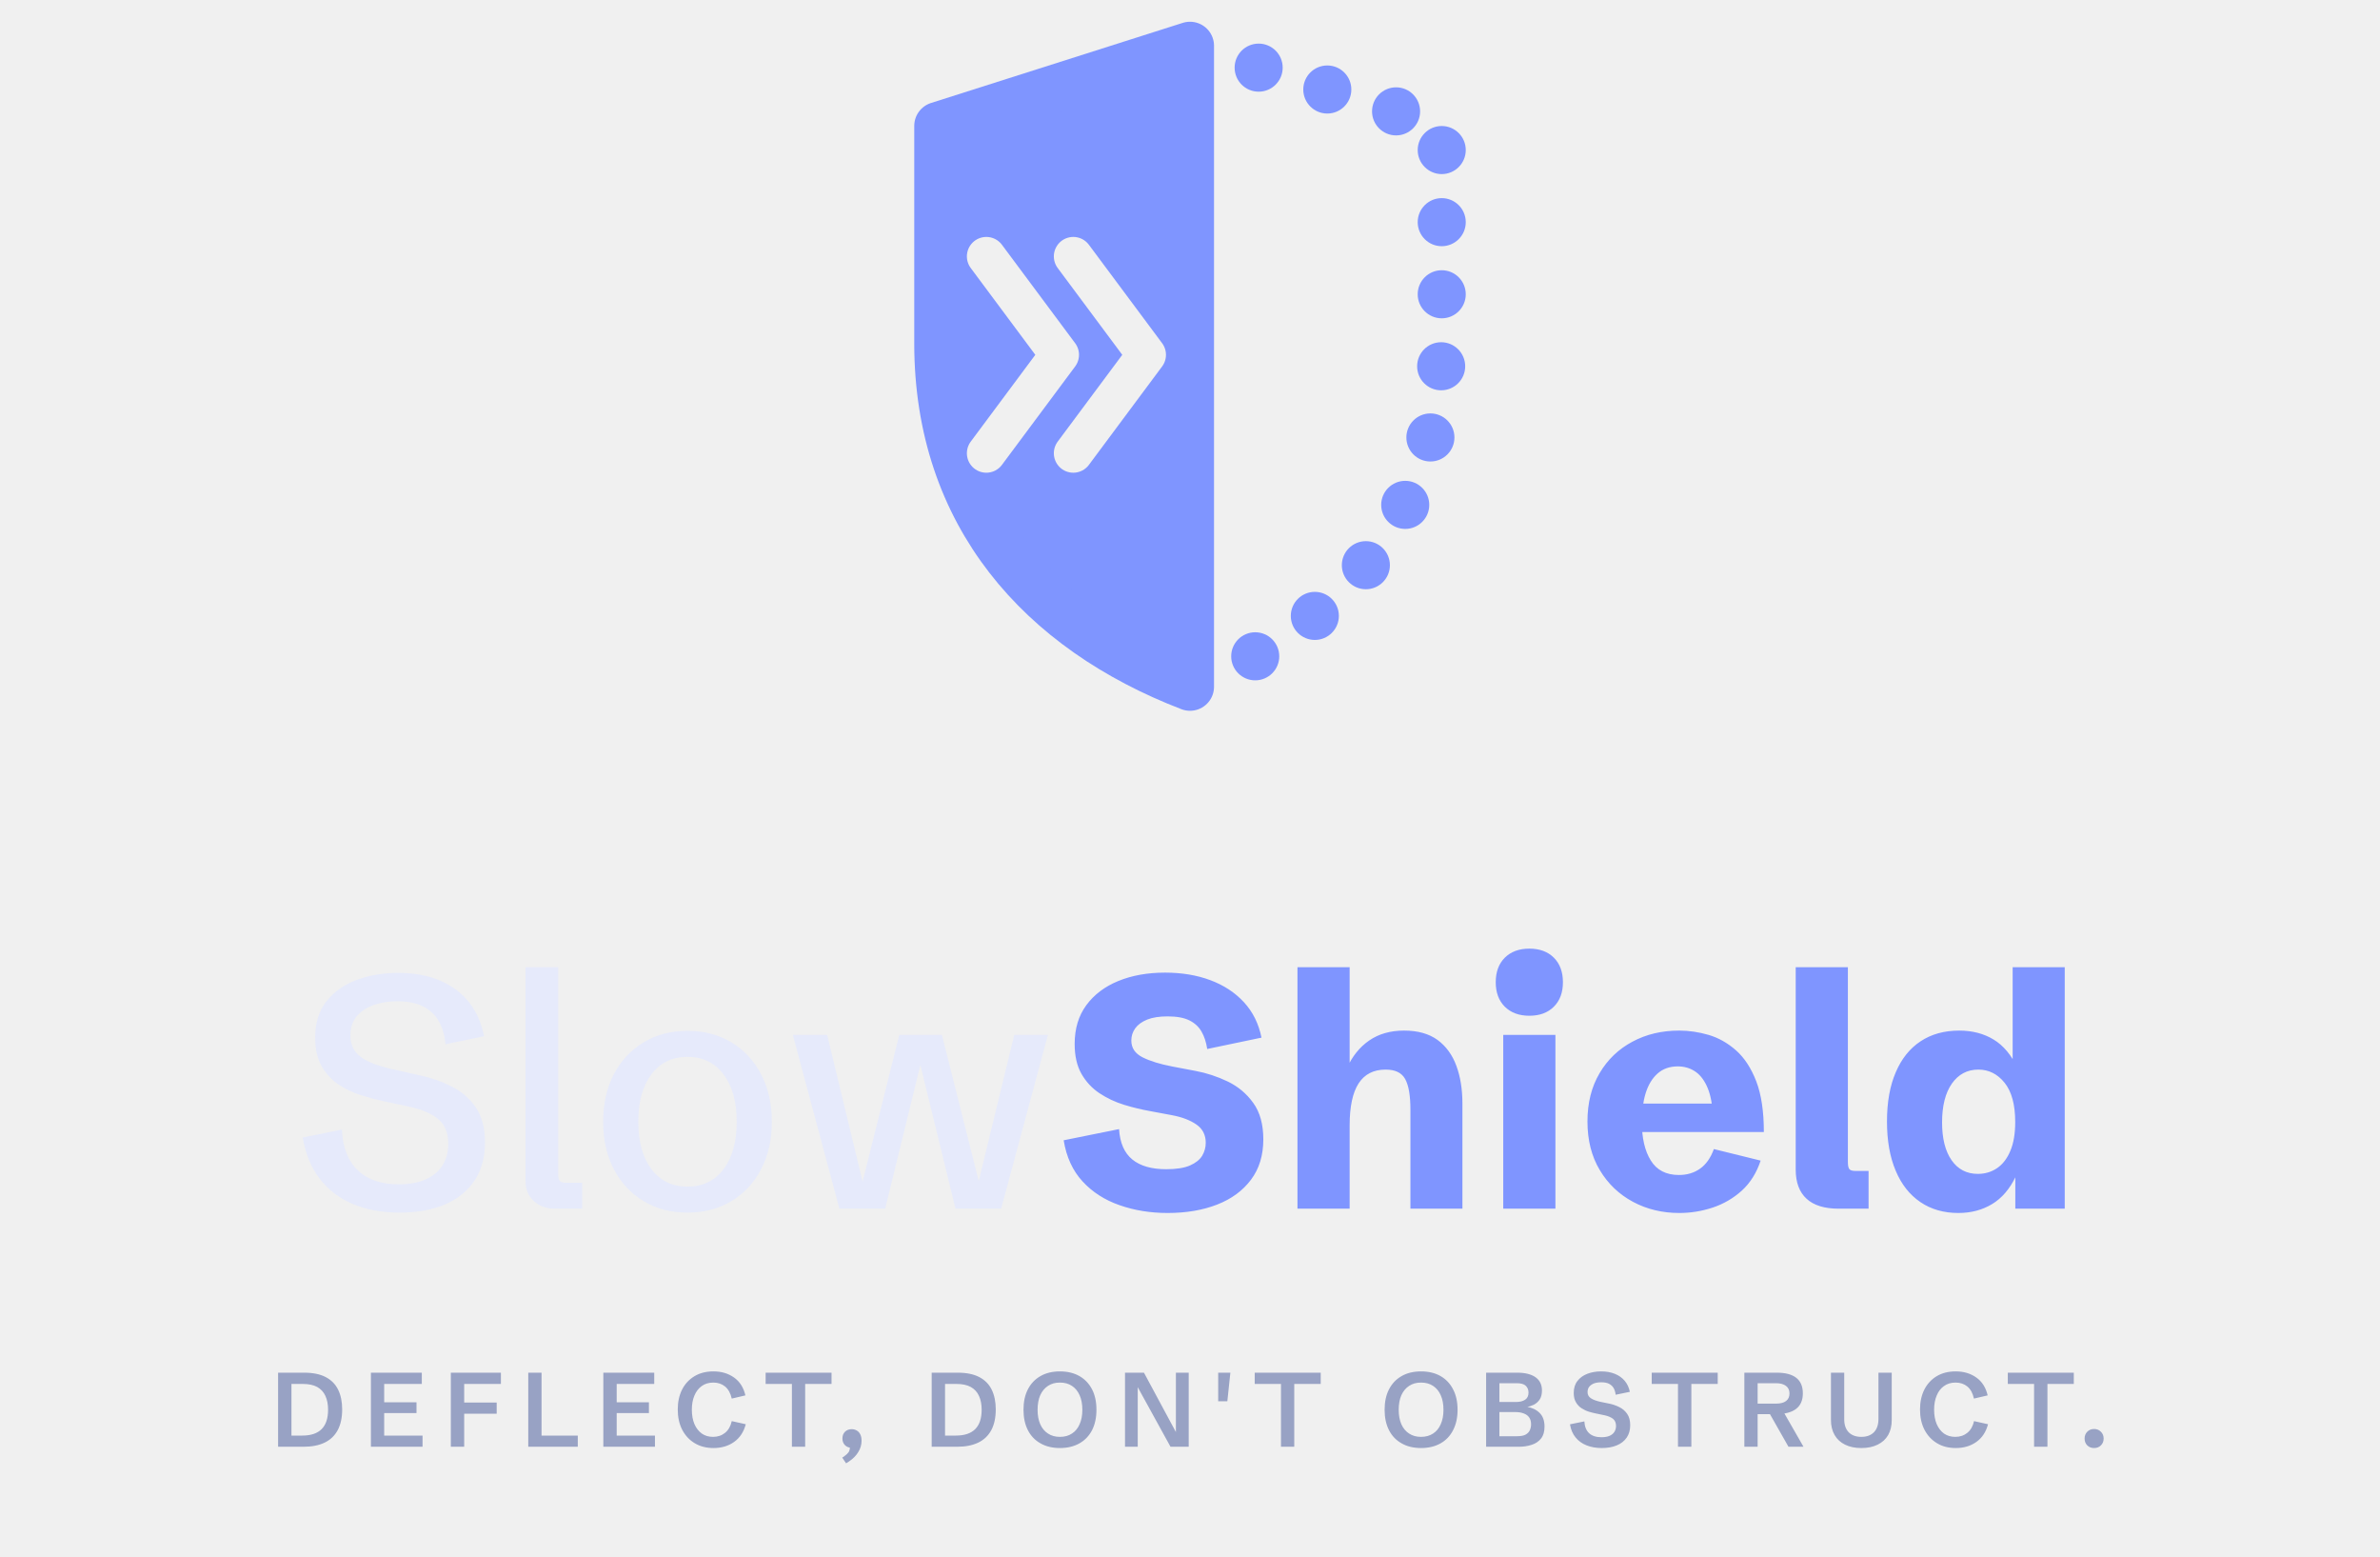
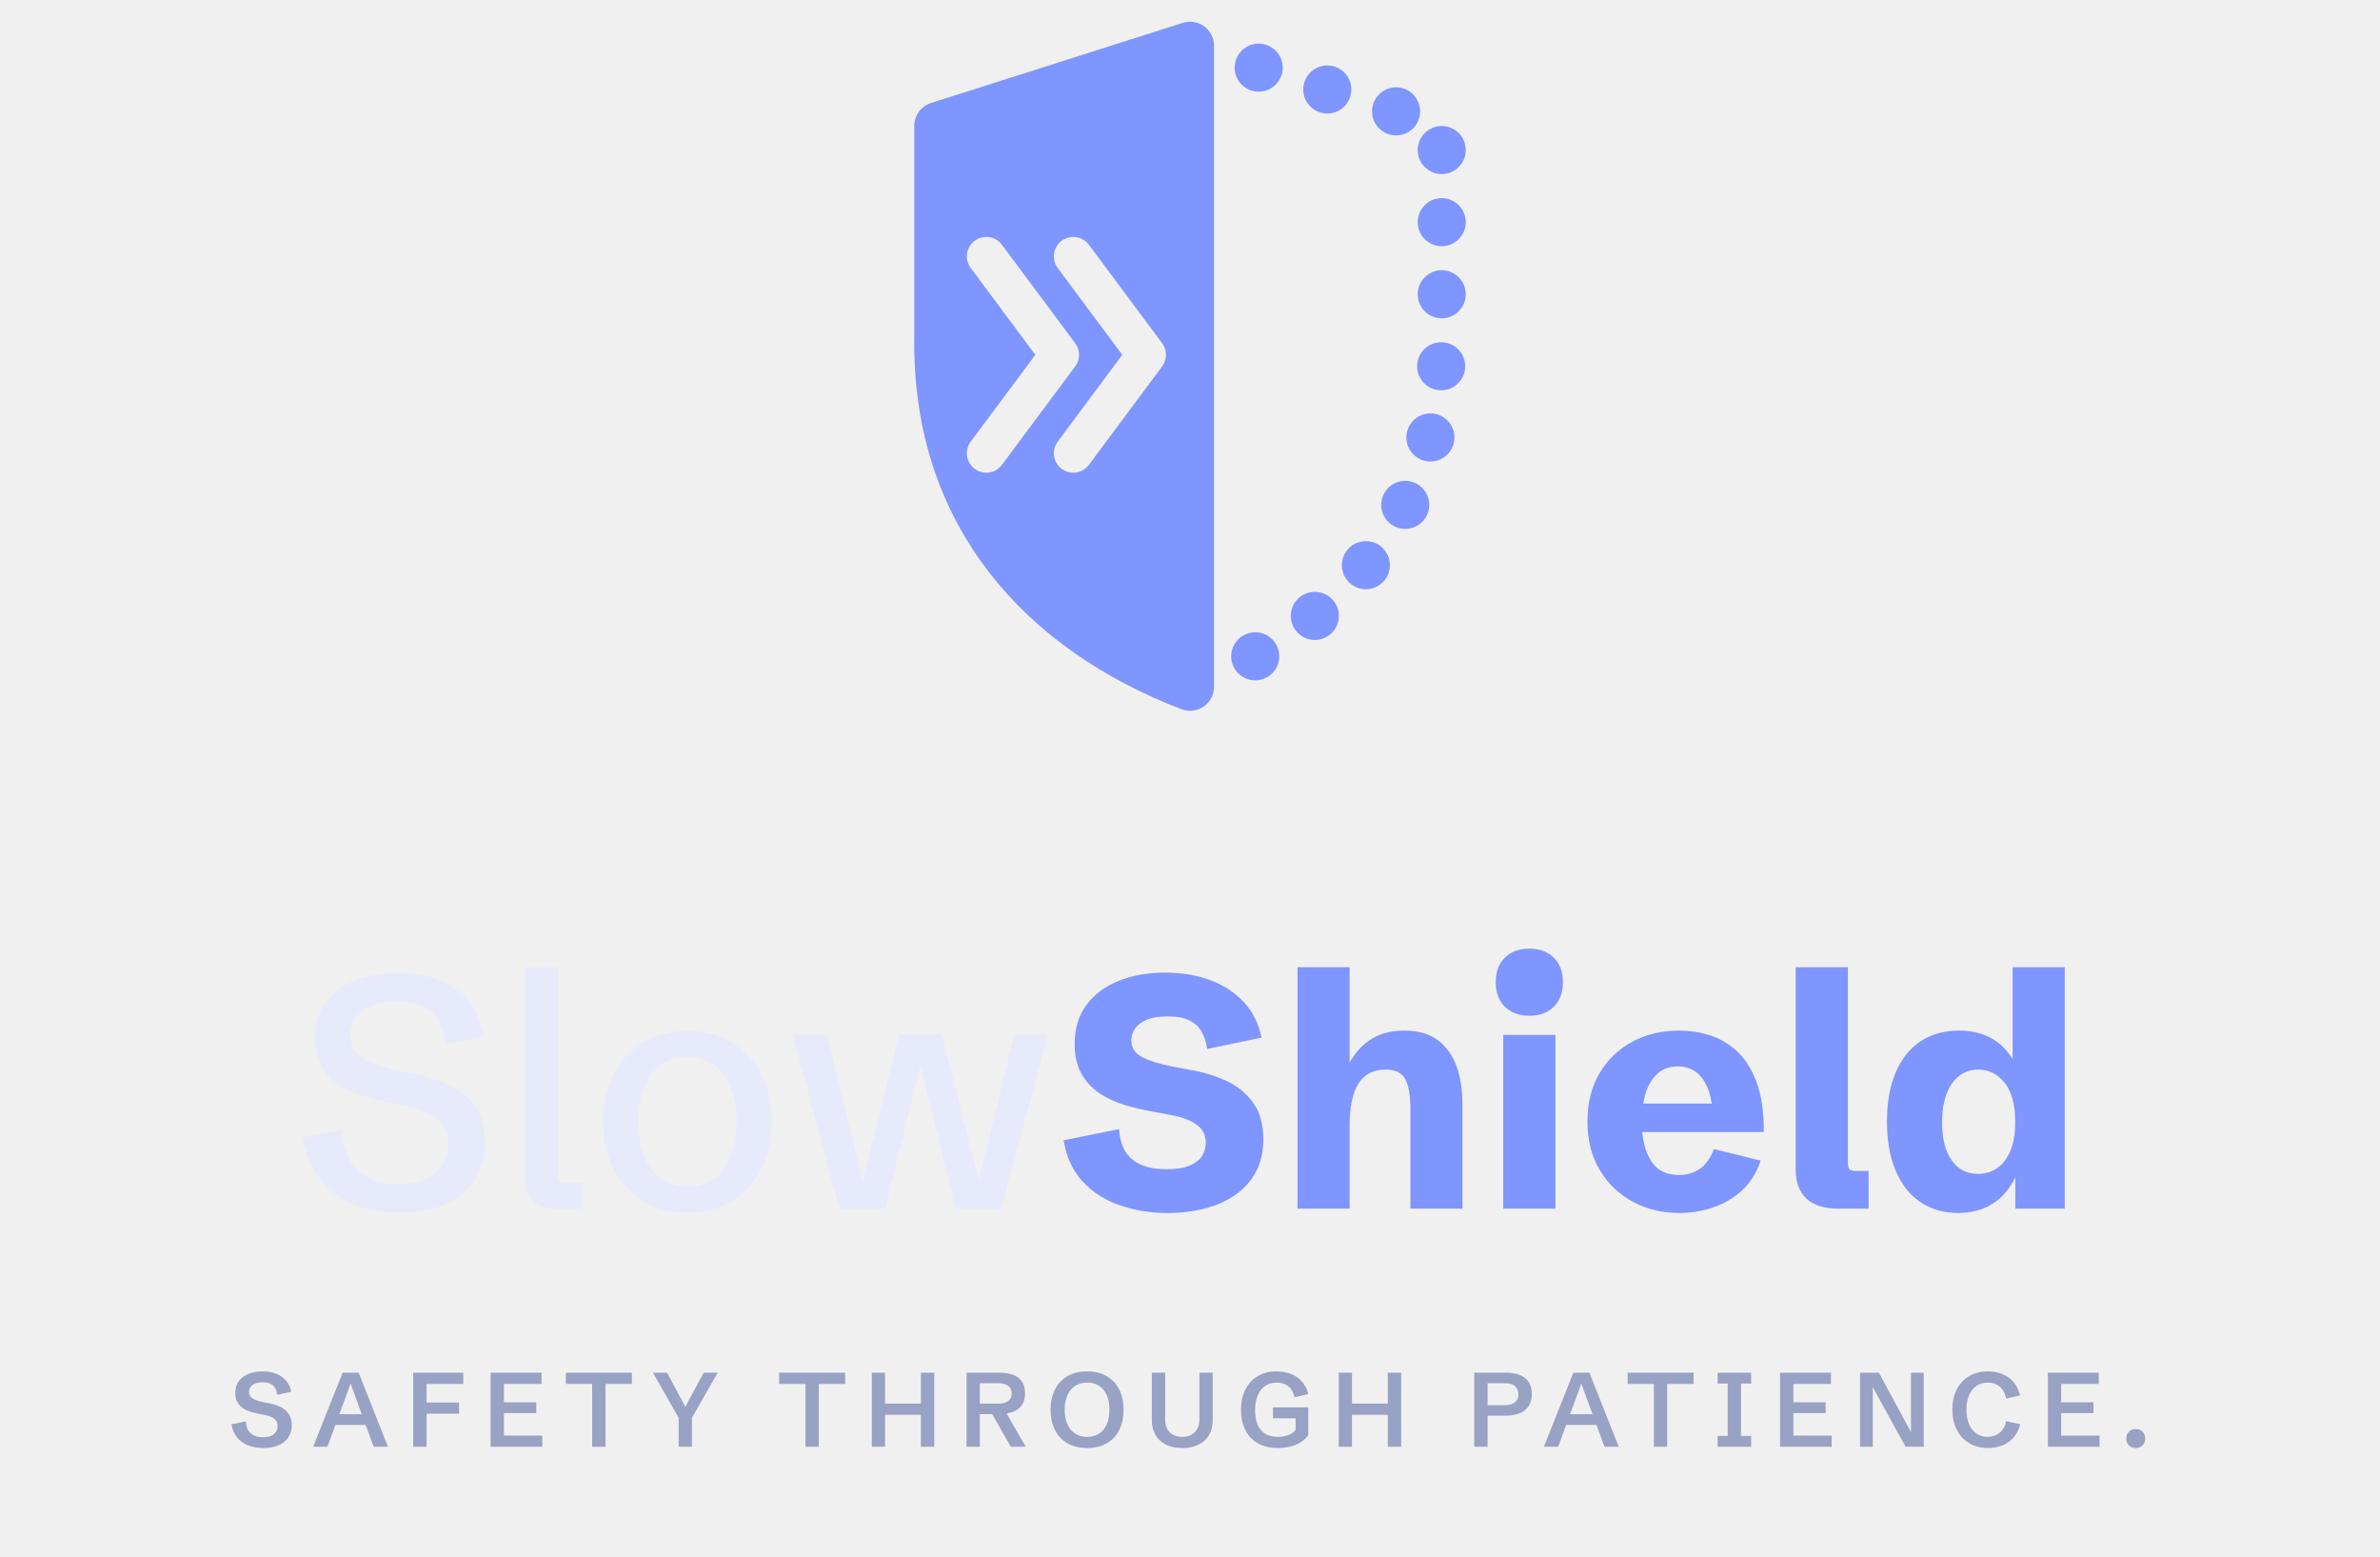
<svg xmlns="http://www.w3.org/2000/svg" viewBox="0 0 260 170" width="260" height="170" role="img" aria-label="SlowShield">
  <g transform="translate(90 0) scale(1.25)">
    <defs>
      <mask id="m" maskUnits="userSpaceOnUse" x="-8" y="-8" width="80" height="80">
        <rect x="-8" y="-8" width="80" height="80" fill="#fff" />
        <path d="M14.2 22.4 L20.6 31 L14.2 39.6" fill="none" stroke="#000" stroke-width="3.4" stroke-linecap="round" stroke-linejoin="round" />
        <path d="M21.8 22.4 L28.2 31 L21.8 39.6" fill="none" stroke="#000" stroke-width="3.4" stroke-linecap="round" stroke-linejoin="round" />
      </mask>
    </defs>
    <path d="M32 4 L10 11 L10 30 C10 45 19 55 32 60 Z" fill="#7f95ff" stroke="#7f95ff" stroke-width="4.2" stroke-linejoin="round" mask="url(#m)" />
    <g fill="#7f95ff">
      <circle cx="38" cy="5.91" r="2.1" />
      <circle cx="44" cy="7.82" r="2.1" />
      <circle cx="50.01" cy="9.73" r="2.1" />
      <circle cx="54" cy="13.11" r="2.1" />
      <circle cx="54" cy="19.41" r="2.1" />
      <circle cx="54" cy="25.71" r="2.1" />
      <circle cx="53.95" cy="32" r="2.1" />
      <circle cx="53.01" cy="38.22" r="2.1" />
      <circle cx="50.81" cy="44.11" r="2.1" />
      <circle cx="47.37" cy="49.38" r="2.1" />
      <circle cx="42.91" cy="53.81" r="2.1" />
      <circle cx="37.7" cy="57.34" r="2.1" />
    </g>
  </g>
  <path fill="#e6eafb" d="M43.66 132.43Q40.77 132.43 38.54 131.49Q36.31 130.54 34.91 128.71Q33.51 126.87 33.07 124.23L37.35 123.36Q37.48 126.27 39.08 127.8Q40.68 129.34 43.56 129.34Q45.35 129.34 46.55 128.78Q47.75 128.23 48.36 127.24Q48.97 126.24 48.97 124.93Q48.97 123.11 47.86 122.21Q46.75 121.31 44.86 120.9L41.76 120.23Q40.73 120.01 39.48 119.62Q38.22 119.24 37.07 118.5Q35.92 117.76 35.18 116.51Q34.43 115.26 34.43 113.34Q34.43 110.88 35.69 109.32Q36.95 107.75 39.01 107Q41.08 106.25 43.48 106.25Q46.12 106.25 48.07 107.09Q50.02 107.92 51.24 109.46Q52.46 111 52.88 113.17L48.67 114.04Q48.52 112.55 47.92 111.5Q47.31 110.46 46.2 109.9Q45.09 109.35 43.39 109.35Q41.98 109.35 40.82 109.76Q39.67 110.16 38.97 110.99Q38.28 111.82 38.28 113.1Q38.28 114.55 39.36 115.39Q40.45 116.23 42.81 116.75L45.95 117.46Q47.74 117.84 49.35 118.66Q50.96 119.47 51.97 120.93Q52.98 122.4 52.98 124.79Q52.98 127.22 51.84 128.93Q50.7 130.64 48.61 131.54Q46.52 132.43 43.66 132.43Z M60.65 132Q59.25 132 58.33 131.18Q57.41 130.35 57.41 129V105.63H60.98V128.2Q60.98 128.78 61.15 128.97Q61.31 129.17 61.86 129.17H63.6V132Z M75.1 132.43Q72.38 132.43 70.3 131.17Q68.22 129.92 67.05 127.68Q65.89 125.44 65.89 122.51Q65.89 119.57 67.05 117.33Q68.22 115.1 70.3 113.84Q72.38 112.58 75.1 112.58Q77.83 112.58 79.91 113.84Q81.99 115.1 83.15 117.33Q84.32 119.57 84.32 122.51Q84.32 125.45 83.15 127.68Q81.99 129.92 79.91 131.17Q77.83 132.43 75.1 132.43ZM75.1 129.59Q77.59 129.59 79.04 127.69Q80.48 125.78 80.48 122.51Q80.48 119.22 79.03 117.32Q77.59 115.42 75.1 115.42Q72.61 115.42 71.17 117.32Q69.73 119.22 69.73 122.51Q69.73 125.78 71.17 127.69Q72.61 129.59 75.1 129.59Z M91.7 132 86.61 113.02H90.36L94.49 130.1H93.97L98.24 113.02H102.9L107.23 130.22H106.62L110.8 113.02H114.48L109.37 132H104.38L100.23 115.02H100.86L96.7 132Z" />
  <path fill="#7f95ff" d="M127.56 132.47Q124.73 132.47 122.31 131.62Q119.88 130.78 118.26 129.02Q116.64 127.26 116.2 124.53L122.25 123.31Q122.39 125.55 123.69 126.62Q124.99 127.69 127.41 127.69Q129.06 127.69 130 127.28Q130.93 126.87 131.33 126.22Q131.72 125.56 131.72 124.8Q131.72 123.51 130.69 122.8Q129.65 122.09 128.03 121.79L125.62 121.34Q124.22 121.09 122.78 120.65Q121.33 120.2 120.11 119.39Q118.89 118.58 118.14 117.27Q117.4 115.97 117.4 114.01Q117.4 111.51 118.67 109.78Q119.95 108.04 122.18 107.13Q124.41 106.22 127.28 106.22Q130.01 106.22 132.21 107.04Q134.42 107.86 135.89 109.45Q137.35 111.03 137.81 113.32L131.88 114.56Q131.72 113.47 131.27 112.68Q130.82 111.88 129.94 111.44Q129.06 111 127.56 111Q126.19 111 125.32 111.35Q124.44 111.71 124.01 112.31Q123.59 112.9 123.59 113.64Q123.59 114.85 124.82 115.47Q126.05 116.09 128.1 116.48L130.58 116.95Q132.41 117.29 134.12 118.11Q135.82 118.93 136.91 120.45Q138.01 121.97 138.01 124.43Q138.01 127.05 136.66 128.84Q135.32 130.63 132.97 131.55Q130.61 132.47 127.56 132.47Z M141.74 132V105.63H147.44V117.47L147.13 116.68Q148.01 114.71 149.58 113.63Q151.15 112.55 153.39 112.55Q155.63 112.55 157.04 113.57Q158.44 114.6 159.1 116.4Q159.76 118.19 159.76 120.51V132H154.08V121.2Q154.08 118.88 153.51 117.85Q152.95 116.81 151.37 116.81Q149.39 116.81 148.41 118.33Q147.44 119.85 147.44 122.91V132Z M164.22 132V113.02H169.92V132ZM167.07 110.93Q165.39 110.93 164.39 109.94Q163.4 108.95 163.4 107.27Q163.4 105.58 164.39 104.59Q165.39 103.6 167.07 103.6Q168.76 103.6 169.75 104.59Q170.74 105.58 170.74 107.27Q170.74 108.95 169.75 109.94Q168.76 110.93 167.07 110.93Z M183.46 132.47Q180.66 132.47 178.39 131.25Q176.11 130.03 174.77 127.79Q173.42 125.55 173.42 122.48Q173.42 119.44 174.74 117.21Q176.05 114.98 178.32 113.77Q180.58 112.55 183.44 112.55Q185.03 112.55 186.65 113.02Q188.28 113.5 189.65 114.71Q191.02 115.92 191.86 118.09Q192.69 120.25 192.69 123.63H177.09V120.52H187.6L187.1 121.42Q186.96 119.64 186.43 118.55Q185.91 117.46 185.1 116.96Q184.29 116.46 183.29 116.46Q181.95 116.46 181.08 117.24Q180.21 118.01 179.78 119.38Q179.36 120.74 179.36 122.51Q179.36 125.17 180.34 126.74Q181.32 128.32 183.41 128.32Q184.75 128.32 185.72 127.63Q186.7 126.94 187.23 125.49L192.34 126.75Q191.67 128.76 190.28 130.03Q188.88 131.29 187.1 131.88Q185.31 132.47 183.46 132.47Z M200.86 132Q198.54 132 197.36 130.92Q196.17 129.83 196.17 127.74V105.63H201.87V126.9Q201.87 127.49 202.04 127.69Q202.2 127.88 202.75 127.88H204.13V132Z M213.94 132.47Q211.54 132.47 209.79 131.28Q208.03 130.09 207.09 127.85Q206.14 125.61 206.14 122.47Q206.14 119.32 207.1 117.1Q208.05 114.88 209.81 113.72Q211.58 112.55 214.03 112.55Q216.18 112.55 217.79 113.53Q219.4 114.5 220.44 116.71L219.87 116.72V105.63H225.56V132H220.16V128.21L220.21 128.48Q219.23 130.53 217.62 131.5Q216.01 132.47 213.94 132.47ZM216.07 128.2Q217.25 128.2 218.17 127.57Q219.09 126.95 219.62 125.68Q220.15 124.42 220.15 122.54Q220.15 119.7 218.99 118.25Q217.83 116.81 216.12 116.81Q214.31 116.81 213.23 118.34Q212.16 119.87 212.16 122.58Q212.16 125.22 213.2 126.71Q214.24 128.2 216.07 128.2Z" />
-   <path fill="#98a2c4" d="M30.38 158V149.91H33.22Q34.66 149.91 35.58 150.39Q36.5 150.87 36.94 151.77Q37.38 152.67 37.38 153.92Q37.38 155.28 36.89 156.19Q36.4 157.1 35.46 157.55Q34.52 158 33.17 158ZM31.84 156.78H33.02Q35.84 156.78 35.84 153.96Q35.84 153.08 35.55 152.45Q35.26 151.81 34.65 151.47Q34.04 151.14 33.07 151.14H31.84Z M40.52 158V149.91H46.08V151.14H41.97V153.14H45.5V154.32H41.97V156.78H46.16V158Z M49.25 158V149.91H54.72V151.14H50.71V153.17H54.26V154.39H50.71V158Z M57.71 158V149.91H59.16V156.78H63.12V158Z M65.91 158V149.91H71.47V151.14H67.37V153.14H70.89V154.32H67.37V156.78H71.55V158Z M77.95 158.14Q76.77 158.14 75.89 157.61Q75.01 157.08 74.52 156.13Q74.04 155.19 74.04 153.93Q74.04 152.7 74.51 151.76Q74.98 150.83 75.86 150.3Q76.73 149.77 77.94 149.77Q79.25 149.77 80.19 150.44Q81.13 151.1 81.43 152.39L79.94 152.74Q79.74 151.86 79.21 151.42Q78.68 150.99 77.93 150.99Q77.18 150.99 76.66 151.37Q76.14 151.74 75.86 152.41Q75.58 153.07 75.58 153.95Q75.58 154.85 75.86 155.52Q76.15 156.19 76.67 156.56Q77.18 156.92 77.9 156.92Q78.67 156.92 79.22 156.47Q79.76 156.02 79.94 155.2L81.47 155.54Q81.14 156.8 80.2 157.47Q79.26 158.14 77.95 158.14Z M86.51 158V151.14H83.64V149.91H90.84V151.14H87.96V158Z M92.43 159.81 92.01 159.19 92.19 159.07Q92.55 158.81 92.7 158.6Q92.84 158.39 92.84 158.11V157.87L93.04 158.11Q92.59 158.11 92.31 157.83Q92.03 157.55 92.03 157.1Q92.03 156.64 92.31 156.36Q92.6 156.08 93.04 156.08Q93.34 156.08 93.58 156.22Q93.83 156.35 93.97 156.63Q94.12 156.91 94.12 157.34Q94.12 158 93.76 158.58Q93.41 159.16 92.77 159.59Z M101.78 158V149.91H104.62Q106.06 149.91 106.98 150.39Q107.9 150.87 108.34 151.77Q108.78 152.67 108.78 153.92Q108.78 155.28 108.29 156.19Q107.8 157.1 106.86 157.55Q105.92 158 104.57 158ZM103.24 156.78H104.42Q107.24 156.78 107.24 153.96Q107.24 153.08 106.95 152.45Q106.66 151.81 106.05 151.47Q105.44 151.14 104.47 151.14H103.24Z M115.79 158.14Q114.56 158.14 113.67 157.63Q112.77 157.13 112.29 156.19Q111.81 155.25 111.81 153.96Q111.81 152.66 112.29 151.73Q112.77 150.79 113.67 150.28Q114.56 149.77 115.79 149.77Q117.02 149.77 117.92 150.28Q118.81 150.79 119.3 151.73Q119.78 152.66 119.78 153.96Q119.78 155.25 119.3 156.19Q118.81 157.13 117.92 157.63Q117.02 158.14 115.79 158.14ZM115.79 156.92Q116.56 156.92 117.1 156.56Q117.65 156.21 117.94 155.54Q118.24 154.88 118.24 153.96Q118.24 153.03 117.94 152.37Q117.65 151.71 117.1 151.35Q116.56 150.99 115.79 150.99Q115.03 150.99 114.49 151.35Q113.94 151.71 113.64 152.37Q113.35 153.03 113.35 153.96Q113.35 154.88 113.64 155.54Q113.94 156.21 114.49 156.56Q115.03 156.92 115.79 156.92Z M122.9 158V149.91H124.97L128.86 157.14L128.46 157.17V149.91H129.86V158H127.87L123.87 150.73L124.29 150.69V158Z M133.08 153.03V149.91H134.41L134.08 153.03Z M139.94 158V151.14H137.07V149.91H144.28V151.14H141.39V158Z M155.24 158.14Q154.01 158.14 153.12 157.63Q152.22 157.13 151.74 156.19Q151.26 155.25 151.26 153.96Q151.26 152.66 151.74 151.73Q152.22 150.79 153.12 150.28Q154.01 149.77 155.24 149.77Q156.47 149.77 157.37 150.28Q158.26 150.79 158.74 151.73Q159.23 152.66 159.23 153.96Q159.23 155.25 158.74 156.19Q158.26 157.13 157.37 157.63Q156.47 158.14 155.24 158.14ZM155.24 156.92Q156 156.92 156.55 156.56Q157.1 156.21 157.39 155.54Q157.69 154.88 157.69 153.96Q157.69 153.03 157.39 152.37Q157.1 151.71 156.55 151.35Q156 150.99 155.24 150.99Q154.48 150.99 153.94 151.35Q153.39 151.71 153.09 152.37Q152.8 153.03 152.8 153.96Q152.8 154.88 153.09 155.54Q153.39 156.21 153.94 156.56Q154.48 156.92 155.24 156.92Z M162.35 158V149.91H165.74Q167.04 149.91 167.75 150.41Q168.45 150.91 168.45 151.86Q168.45 152.46 168.2 152.84Q167.95 153.21 167.56 153.41Q167.17 153.6 166.77 153.66L166.78 153.63Q167.67 153.78 168.2 154.31Q168.73 154.84 168.73 155.8Q168.73 156.62 168.35 157.1Q167.96 157.59 167.32 157.79Q166.68 158 165.93 158ZM163.8 156.85H165.74Q166.34 156.85 166.67 156.67Q167 156.48 167.13 156.18Q167.26 155.88 167.26 155.55Q167.26 155.12 167.07 154.82Q166.87 154.52 166.48 154.37Q166.09 154.21 165.5 154.21H163.8ZM163.8 153.11H165.64Q166.23 153.11 166.6 152.87Q166.98 152.63 166.98 152.08Q166.98 151.63 166.68 151.34Q166.39 151.06 165.68 151.06H163.8Z M174.98 158.14Q174.06 158.14 173.33 157.85Q172.59 157.56 172.12 156.98Q171.65 156.41 171.51 155.55L173.08 155.23Q173.13 156.08 173.6 156.52Q174.08 156.96 174.94 156.96Q175.5 156.96 175.85 156.8Q176.2 156.64 176.37 156.36Q176.54 156.08 176.54 155.73Q176.54 155.21 176.2 154.94Q175.85 154.68 175.28 154.56L174.37 154.37Q174 154.3 173.57 154.17Q173.15 154.04 172.77 153.79Q172.4 153.55 172.16 153.14Q171.92 152.74 171.92 152.12Q171.92 151.33 172.33 150.81Q172.73 150.29 173.41 150.03Q174.09 149.77 174.91 149.77Q175.77 149.77 176.42 150.04Q177.07 150.3 177.49 150.8Q177.91 151.3 178.05 152L176.5 152.32Q176.45 151.89 176.28 151.59Q176.1 151.29 175.77 151.12Q175.45 150.96 174.93 150.96Q174.48 150.96 174.14 151.08Q173.81 151.21 173.62 151.44Q173.43 151.68 173.43 152.03Q173.43 152.46 173.79 152.7Q174.16 152.95 174.87 153.1L175.8 153.29Q176.38 153.41 176.9 153.67Q177.43 153.93 177.76 154.41Q178.09 154.88 178.09 155.65Q178.09 156.45 177.7 157.01Q177.31 157.57 176.62 157.85Q175.92 158.14 174.98 158.14Z M183.31 158V151.14H180.44V149.91H187.65V151.14H184.77V158Z M190.56 158V149.91H194.09Q196.95 149.91 196.95 152.17Q196.95 154.44 193.96 154.44H192.01V158ZM195.38 158 193.13 154.04H194.75L197.02 158ZM192.01 153.29H194.02Q194.73 153.29 195.11 153.01Q195.49 152.72 195.49 152.18Q195.49 151.64 195.1 151.35Q194.72 151.06 194.01 151.06H192.01Z M203.34 158.14Q202.3 158.14 201.56 157.77Q200.82 157.41 200.42 156.72Q200.02 156.03 200.02 155.08V149.91H201.47V155.01Q201.47 155.91 201.96 156.42Q202.46 156.92 203.34 156.92Q204.22 156.92 204.72 156.41Q205.21 155.9 205.21 154.95V149.91H206.66V155.08Q206.66 156.03 206.27 156.72Q205.87 157.41 205.12 157.77Q204.38 158.14 203.34 158.14Z M213.66 158.14Q212.47 158.14 211.6 157.61Q210.72 157.08 210.23 156.13Q209.75 155.19 209.75 153.93Q209.75 152.7 210.22 151.76Q210.69 150.83 211.56 150.3Q212.44 149.77 213.65 149.77Q214.96 149.77 215.9 150.44Q216.84 151.1 217.14 152.39L215.64 152.74Q215.45 151.86 214.92 151.42Q214.39 150.99 213.64 150.99Q212.89 150.99 212.37 151.37Q211.84 151.74 211.57 152.41Q211.29 153.07 211.29 153.95Q211.29 154.85 211.57 155.52Q211.86 156.19 212.37 156.56Q212.89 156.92 213.61 156.92Q214.38 156.92 214.93 156.47Q215.47 156.02 215.65 155.2L217.18 155.54Q216.85 156.8 215.91 157.47Q214.97 158.14 213.66 158.14Z M222.21 158V151.14H219.34V149.91H226.55V151.14H223.67V158Z M228.77 158.14Q228.31 158.14 228.02 157.85Q227.73 157.56 227.73 157.1Q227.73 156.65 228.02 156.36Q228.31 156.06 228.77 156.06Q229.22 156.06 229.51 156.36Q229.81 156.65 229.81 157.1Q229.81 157.56 229.51 157.85Q229.22 158.14 228.77 158.14Z" />
+   <path fill="#98a2c4" d="M28.76 158.14Q27.84 158.14 27.11 157.85Q26.37 157.56 25.9 156.98Q25.42 156.41 25.28 155.55L26.86 155.23Q26.9 156.08 27.38 156.52Q27.85 156.96 28.72 156.96Q29.27 156.96 29.63 156.8Q29.98 156.64 30.15 156.36Q30.32 156.08 30.32 155.73Q30.32 155.21 29.97 154.94Q29.63 154.68 29.05 154.56L28.15 154.37Q27.77 154.3 27.35 154.17Q26.93 154.04 26.55 153.79Q26.18 153.55 25.94 153.14Q25.7 152.74 25.7 152.12Q25.7 151.33 26.1 150.81Q26.51 150.29 27.19 150.03Q27.86 149.77 28.69 149.77Q29.54 149.77 30.19 150.04Q30.85 150.3 31.27 150.8Q31.69 151.3 31.82 152L30.28 152.32Q30.23 151.89 30.05 151.59Q29.88 151.29 29.55 151.12Q29.22 150.96 28.7 150.96Q28.26 150.96 27.92 151.08Q27.58 151.21 27.39 151.44Q27.2 151.68 27.2 152.03Q27.2 152.46 27.57 152.7Q27.93 152.95 28.65 153.1L29.57 153.29Q30.15 153.41 30.68 153.67Q31.2 153.93 31.53 154.41Q31.87 154.88 31.87 155.65Q31.87 156.45 31.48 157.01Q31.09 157.57 30.39 157.85Q29.69 158.14 28.76 158.14Z M34.21 158 37.43 149.91H39.18L42.38 158H40.82L38.3 151.1L35.77 158ZM36.13 155.62V154.45H40.46V155.62Z M45.14 158V149.91H50.61V151.14H46.6V153.17H50.15V154.39H46.6V158Z M53.6 158V149.91H59.16V151.14H55.05V153.14H58.58V154.32H55.05V156.78H59.24V158Z M64.69 158V151.14H61.82V149.91H69.03V151.14H66.15V158Z M74.14 158V154.84L71.33 149.91H72.87L75.01 153.9H74.73L76.87 149.91H78.4L75.59 154.84V158Z M87.99 158V151.14H85.12V149.91H92.33V151.14H89.45V158Z M95.24 158V149.91H96.69V153.29H100.6V149.91H102.06V158H100.6V154.51H96.69V158Z M105.59 158V149.91H109.12Q111.98 149.91 111.98 152.17Q111.98 154.44 108.99 154.44H107.04V158ZM110.42 158 108.16 154.04H109.78L112.05 158ZM107.04 153.29H109.06Q109.76 153.29 110.14 153.01Q110.52 152.72 110.52 152.18Q110.52 151.64 110.13 151.35Q109.75 151.06 109.04 151.06H107.04Z M118.76 158.14Q117.53 158.14 116.63 157.63Q115.74 157.13 115.26 156.19Q114.77 155.25 114.77 153.96Q114.77 152.66 115.26 151.73Q115.74 150.79 116.63 150.28Q117.53 149.77 118.76 149.77Q119.99 149.77 120.88 150.28Q121.78 150.79 122.26 151.73Q122.74 152.66 122.74 153.96Q122.74 155.25 122.26 156.19Q121.78 157.13 120.88 157.63Q119.99 158.14 118.76 158.14ZM118.76 156.92Q119.52 156.92 120.07 156.56Q120.62 156.21 120.91 155.54Q121.2 154.88 121.2 153.96Q121.2 153.03 120.91 152.37Q120.62 151.71 120.07 151.35Q119.52 150.99 118.76 150.99Q118 150.99 117.45 151.35Q116.9 151.71 116.61 152.37Q116.31 153.03 116.31 153.96Q116.31 154.88 116.61 155.54Q116.9 156.21 117.45 156.56Q118 156.92 118.76 156.92Z M129.16 158.14Q128.12 158.14 127.38 157.77Q126.63 157.41 126.23 156.72Q125.83 156.03 125.83 155.08V149.91H127.29V155.01Q127.29 155.91 127.78 156.42Q128.27 156.92 129.16 156.92Q130.04 156.92 130.53 156.41Q131.03 155.9 131.03 154.95V149.91H132.48V155.08Q132.48 156.03 132.08 156.72Q131.68 157.41 130.94 157.77Q130.19 158.14 129.16 158.14Z M139.63 158.14Q138.3 158.14 137.39 157.61Q136.49 157.09 136.03 156.15Q135.57 155.21 135.57 153.98Q135.57 152.74 136.03 151.79Q136.49 150.84 137.36 150.31Q138.23 149.77 139.46 149.77Q140.3 149.77 141 150.04Q141.71 150.31 142.21 150.86Q142.71 151.41 142.93 152.24L141.42 152.6Q141.24 151.77 140.72 151.38Q140.2 150.99 139.47 150.99Q138.72 150.99 138.19 151.37Q137.66 151.74 137.39 152.42Q137.11 153.1 137.11 154.02Q137.11 154.83 137.35 155.49Q137.6 156.15 138.14 156.53Q138.69 156.92 139.59 156.92Q140.1 156.92 140.63 156.76Q141.16 156.61 141.54 156.17V154.51L142.05 154.89H139.06V153.7H142.92V156.74Q142.45 157.34 141.86 157.64Q141.26 157.94 140.68 158.04Q140.09 158.14 139.63 158.14Z M146.25 158V149.91H147.7V153.29H151.61V149.91H153.07V158H151.61V154.51H147.7V158Z M161.05 158V149.91H164.47Q165.91 149.91 166.62 150.51Q167.34 151.11 167.34 152.26Q167.34 153.4 166.59 154.01Q165.85 154.61 164.34 154.61H162.51V158ZM162.51 153.46H164.41Q165.12 153.46 165.5 153.15Q165.88 152.83 165.88 152.27Q165.88 151.76 165.53 151.41Q165.18 151.06 164.39 151.06H162.51Z M168.66 158 171.88 149.91H173.63L176.84 158H175.28L172.75 151.1L170.22 158ZM170.58 155.62V154.45H174.91V155.62Z M180.68 158V151.14H177.81V149.91H185.01V151.14H182.13V158Z M187.64 158V156.82H188.74V151.1H187.64V149.91H191.3V151.1H190.19V156.82H191.3V158Z M194.46 158V149.91H200.02V151.14H195.92V153.14H199.44V154.32H195.92V156.78H200.1V158Z M203.2 158V149.91H205.26L209.16 157.14L208.76 157.17V149.91H210.16V158H208.17L204.17 150.73L204.59 150.69V158Z M217.18 158.14Q216 158.14 215.12 157.61Q214.24 157.08 213.76 156.13Q213.28 155.19 213.28 153.93Q213.28 152.7 213.75 151.76Q214.22 150.83 215.09 150.3Q215.96 149.77 217.18 149.77Q218.49 149.77 219.43 150.44Q220.37 151.1 220.67 152.39L219.17 152.74Q218.98 151.86 218.45 151.42Q217.92 150.99 217.16 150.99Q216.42 150.99 215.89 151.37Q215.37 151.74 215.09 152.41Q214.82 153.07 214.82 153.95Q214.82 154.85 215.1 155.52Q215.38 156.19 215.9 156.56Q216.42 156.92 217.14 156.92Q217.91 156.92 218.45 156.47Q219 156.02 219.17 155.2L220.7 155.54Q220.38 156.8 219.44 157.47Q218.5 158.14 217.18 158.14Z M223.72 158V149.91H229.28V151.14H225.17V153.14H228.7V154.32H225.17V156.78H229.36V158Z M233.31 158.14Q232.86 158.14 232.57 157.85Q232.28 157.56 232.28 157.1Q232.28 156.65 232.57 156.36Q232.86 156.06 233.31 156.06Q233.77 156.06 234.06 156.36Q234.35 156.65 234.35 157.1Q234.35 157.56 234.06 157.85Q233.77 158.14 233.31 158.14Z" />
</svg>
